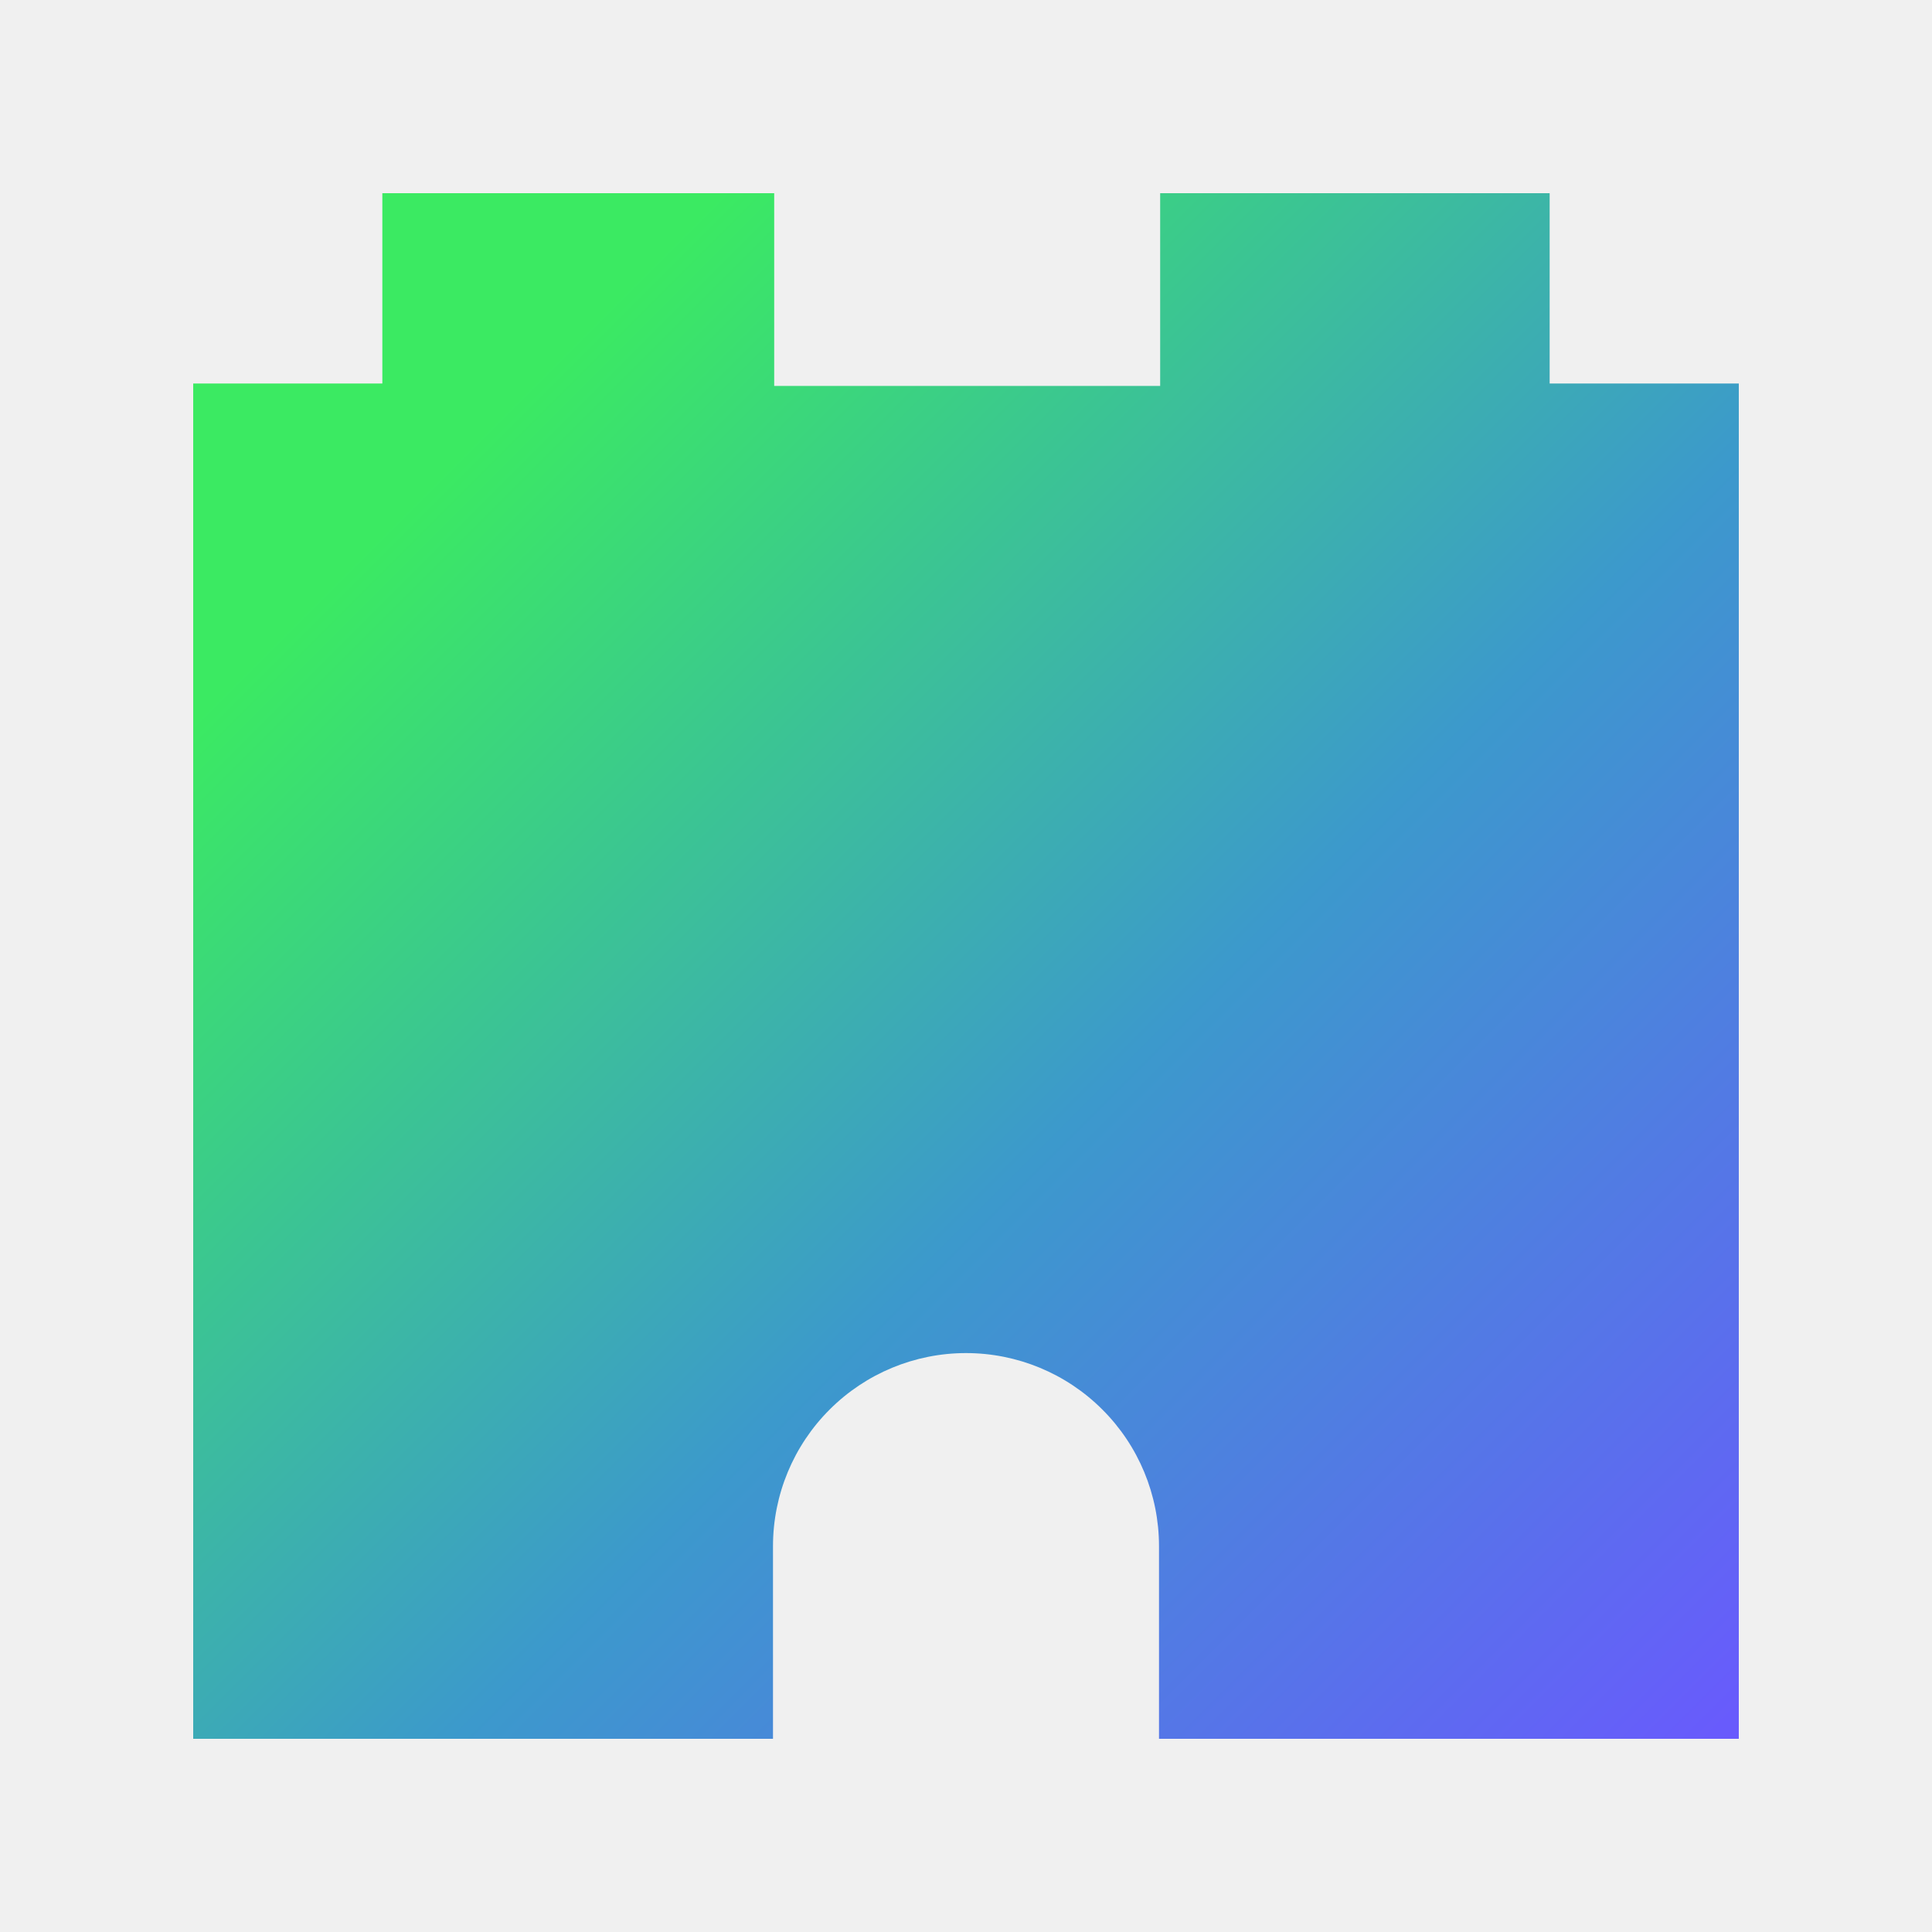
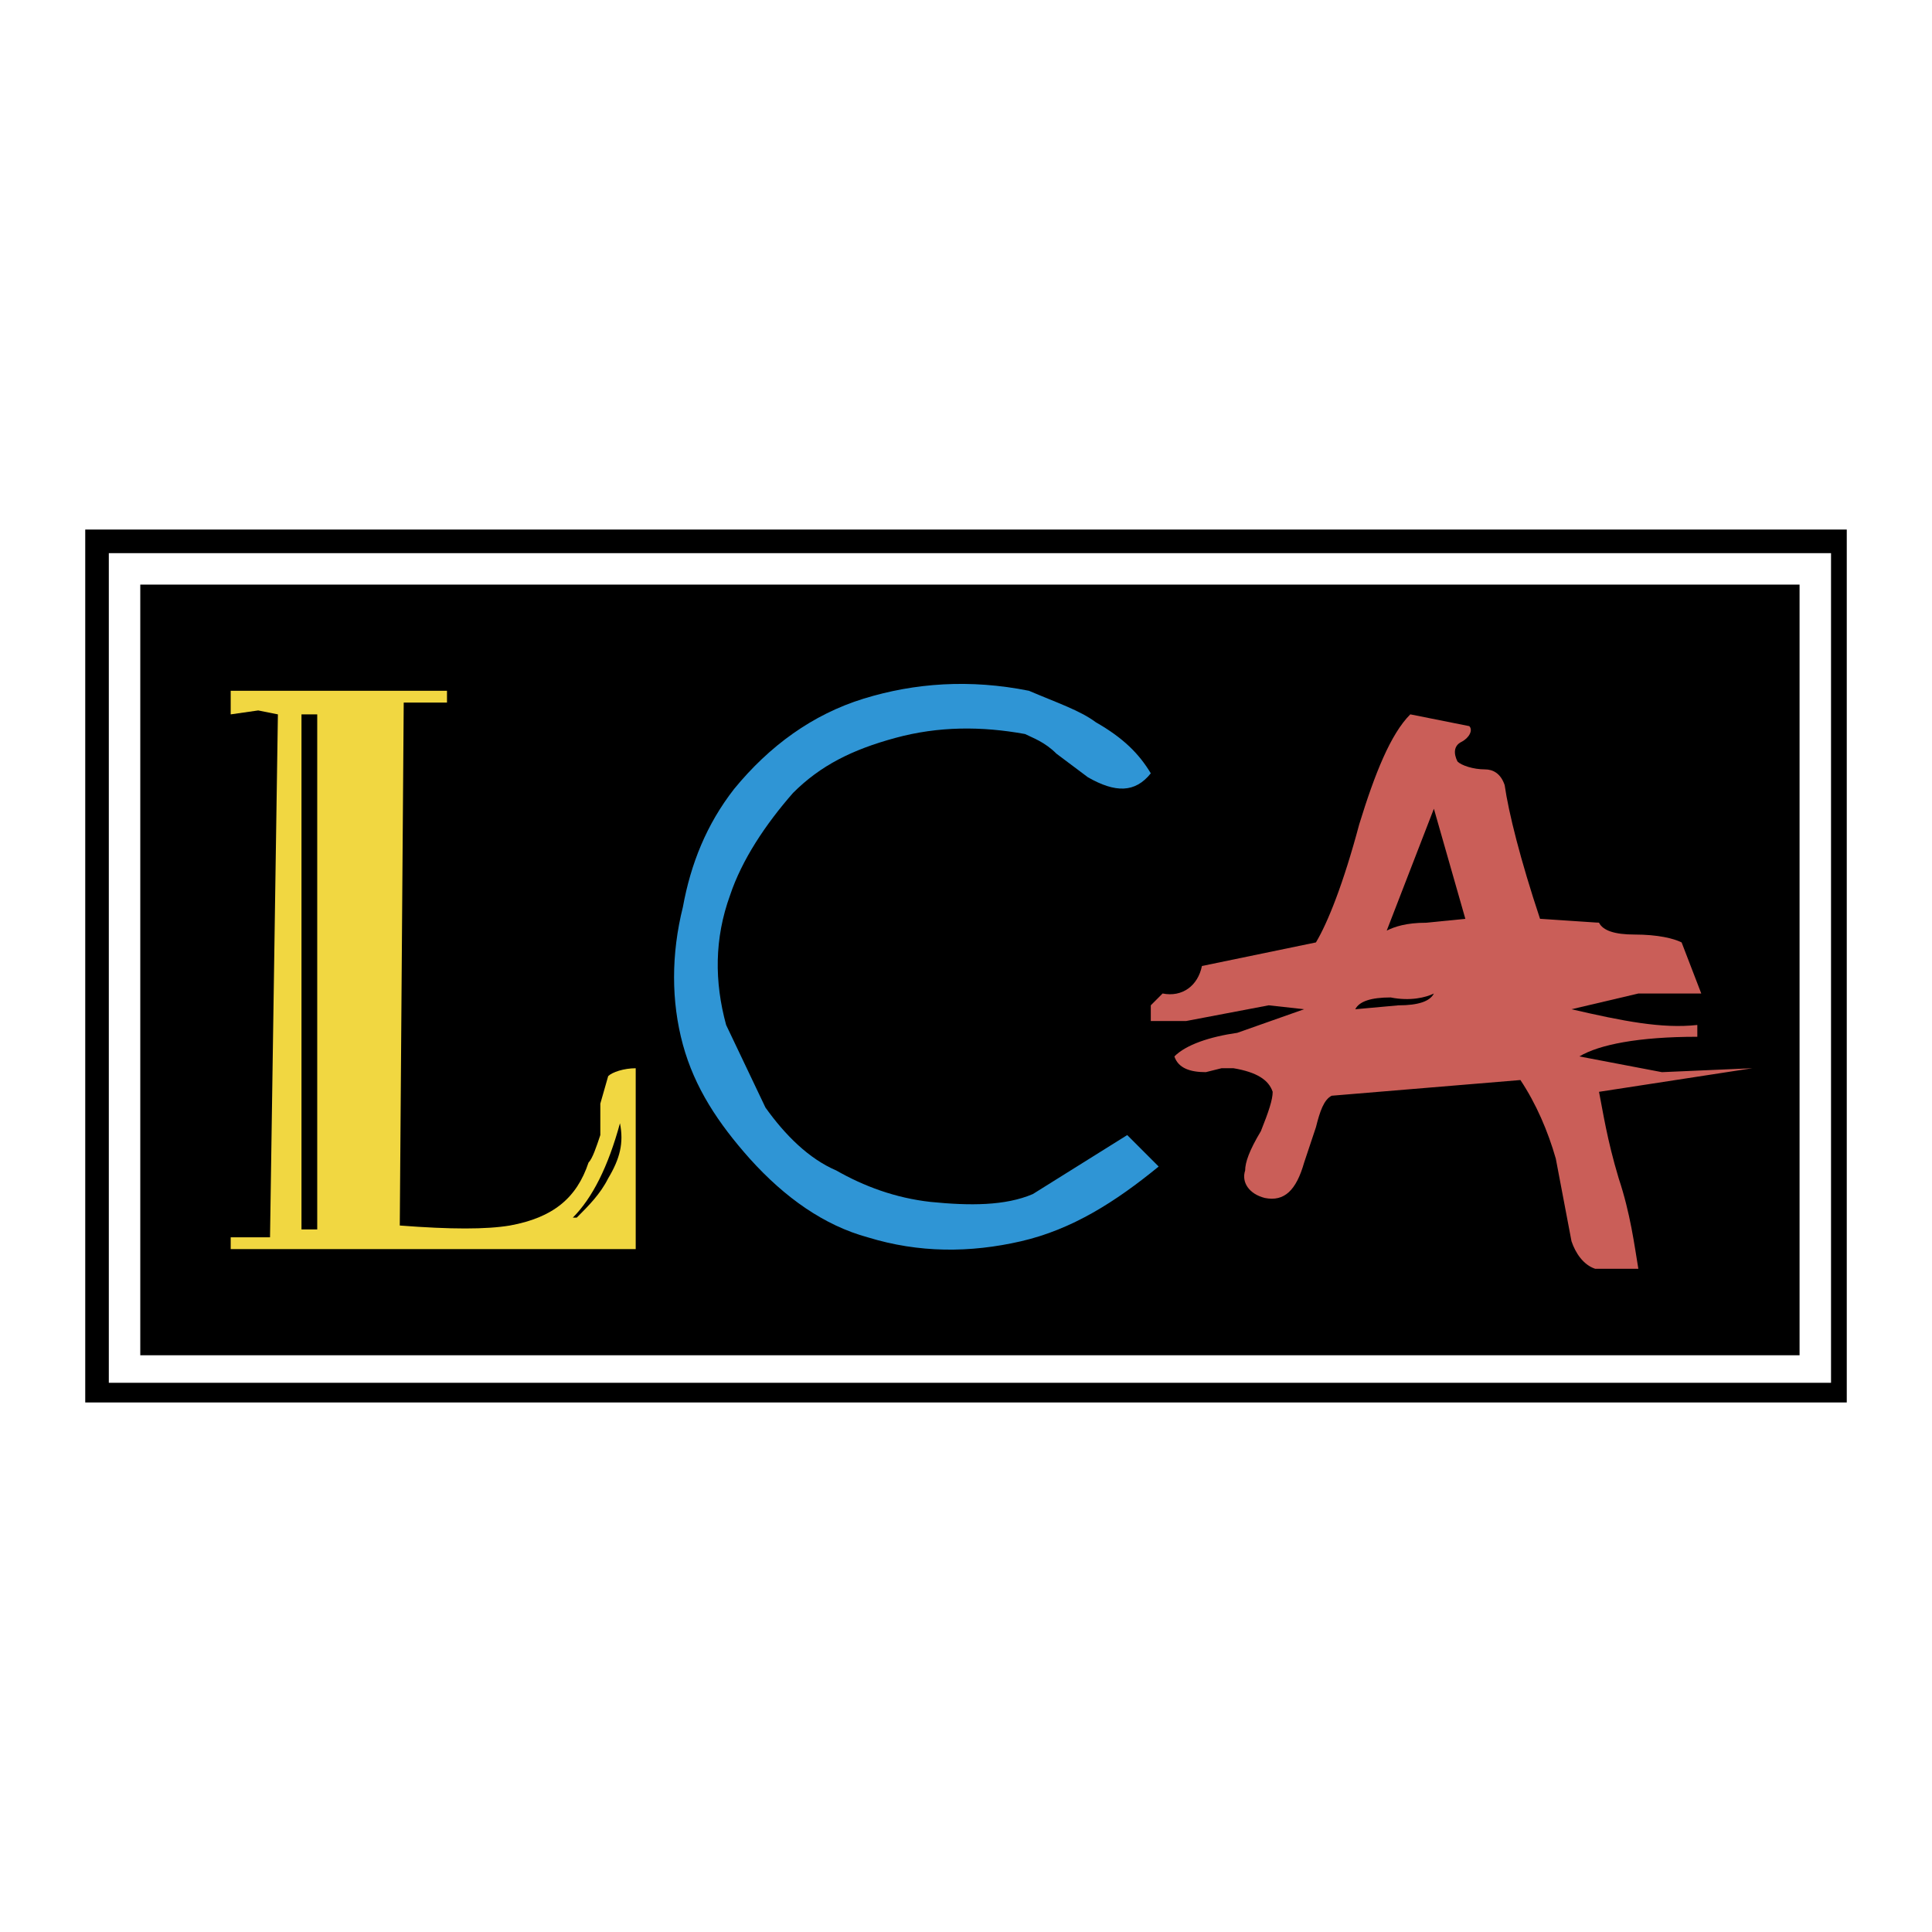
- <svg xmlns="http://www.w3.org/2000/svg" width="40" height="40" viewBox="0 0 40 40" fill="none">
-   <path d="M32.084 7.94V4H24.02V7.99H16.029V4H7.916V7.94H4V36H16.004V32.005C16.006 30.946 16.427 29.931 17.177 29.183C17.926 28.434 18.941 28.014 20 28.014C21.059 28.014 22.074 28.434 22.823 29.183C23.573 29.931 23.994 30.946 23.996 32.005V36H36V7.94H32.084Z" fill="url(#paint0_linear)" />
-   <defs>
-     <linearGradient id="paint0_linear" x1="2.942" y1="4.9" x2="37.777" y2="39.734" gradientUnits="userSpaceOnUse">
-       <stop offset="0.159" stop-color="#3BEA62" />
-       <stop offset="0.54" stop-color="#3C99CC" />
-       <stop offset="0.937" stop-color="#6B57FF" />
-     </linearGradient>
-   </defs>
+ <svg xmlns="http://www.w3.org/2000/svg" width="2500" height="2500" viewBox="0 0 192.756 192.756">
+   <g fill-rule="evenodd" clip-rule="evenodd">
+     <path fill="#fff" d="M0 0h192.756v192.756H0V0z" />
+     <path d="M8.504 52.833h175.748v87.091H8.504V52.833z" />
+     <path fill="#fff" d="M10.857 55.188h171.825v82.773H10.857V55.188z" />
+     <path d="M13.996 58.326h165.547v76.889H13.996V58.326z" />
+     <path d="M79.116 79.116c-2.746 3.139-5.099 6.67-6.276 10.2-1.571 4.316-1.571 8.633-.393 12.946l3.924 8.24c1.96 2.744 4.316 5.098 7.062 6.275 2.745 1.568 5.884 2.746 9.415 3.139 3.923.393 7.454.393 10.2-.785l9.416-5.885 3.137 3.139c-4.316 3.531-8.633 6.277-13.73 7.455-5.099 1.174-10.2 1.174-15.299-.393-4.316-1.178-8.24-3.924-11.771-7.848-3.139-3.531-5.492-7.061-6.669-11.375-1.175-4.316-1.175-9.025 0-13.731.786-4.315 2.356-8.239 5.102-11.767 3.531-4.316 7.844-7.455 12.945-9.026 5.099-1.566 10.593-1.959 16.477-.782 2.746 1.175 5.098 1.96 6.67 3.138 2.744 1.567 4.312 3.138 5.49 5.099-1.568 1.96-3.531 1.96-6.275.393l-3.139-2.353c-1.178-1.178-2.354-1.571-3.139-1.962-4.316-.786-8.63-.786-12.945.392-4.318 1.178-7.457 2.746-10.202 5.491z" fill="#2f95d5" />
+     <path d="M44.596 70.094h-4.317l-.393 52.176c5.099.393 8.629.393 10.986 0 4.312-.785 6.669-2.746 7.844-6.277.392-.393.785-1.566 1.178-2.746v-3.137l.785-2.746c.393-.393 1.567-.785 2.746-.785v18.043H23.017v-1.174h3.923l.786-52.175-1.964-.393-2.745.393V68.92h21.579v1.174z" fill="#f1d741" />
+     <path d="M119.916 96.378l11.375-2.353c1.178-1.963 2.746-5.884 4.316-11.771 1.568-5.099 3.139-9.022 5.098-10.983l5.885 1.175c.393.393 0 1.178-.781 1.57-.787.394-.787 1.178-.395 1.96.395.393 1.568.786 2.746.786.785 0 1.568.393 1.961 1.571.393 2.746 1.57 7.452 3.529 13.338l5.885.39c.393.785 1.57 1.178 3.531 1.178 2.355 0 3.924.393 4.709.786l1.961 5.098h-6.277l-6.67 1.57c5.102 1.176 9.023 1.961 12.553 1.568v1.178c-5.883 0-9.807.785-11.768 1.961l8.238 1.57 9.025-.393-15.303 2.354c.393 1.963.785 4.709 1.963 8.631 1.176 3.531 1.568 6.67 1.961 9.023h-4.312c-1.18-.393-1.963-1.572-2.357-2.746l-1.566-8.24c-.785-2.744-1.963-5.49-3.531-7.844l-18.83 1.566c-.785.395-1.178 1.572-1.57 3.139l-1.178 3.531c-.781 2.746-1.961 3.924-3.92 3.531-1.572-.393-2.355-1.568-1.965-2.746 0-.785.393-1.963 1.57-3.922.783-1.961 1.176-3.139 1.176-3.924-.393-1.176-1.566-1.961-3.92-2.354h-1.178l-1.572.393c-1.566 0-2.744-.393-3.137-1.57 1.178-1.176 3.531-1.961 6.275-2.354l6.67-2.354-3.531-.391-8.236 1.566h-3.531V100.3l1.178-1.18c1.96.396 3.53-.778 3.923-2.742z" fill="#ca5e58" />
+     <path d="M31.65 71.272v51.39h-1.571v-51.39h1.571zM138.354 92.847l4.705-12.16 3.139 10.985-3.922.39c-1.964 0-3.137.393-3.922.785zM135.215 100.693c.393-.785 1.566-1.178 3.531-1.178 1.959.393 3.529 0 4.312-.393-.389.785-1.568 1.18-3.527 1.18l-4.316.391zM57.541 121.484h-.393c1.96-1.961 3.531-5.1 4.706-9.416.393 1.965 0 3.531-1.175 5.494-.785 1.569-1.963 2.747-3.138 3.922z" />
+   </g>
</svg>
